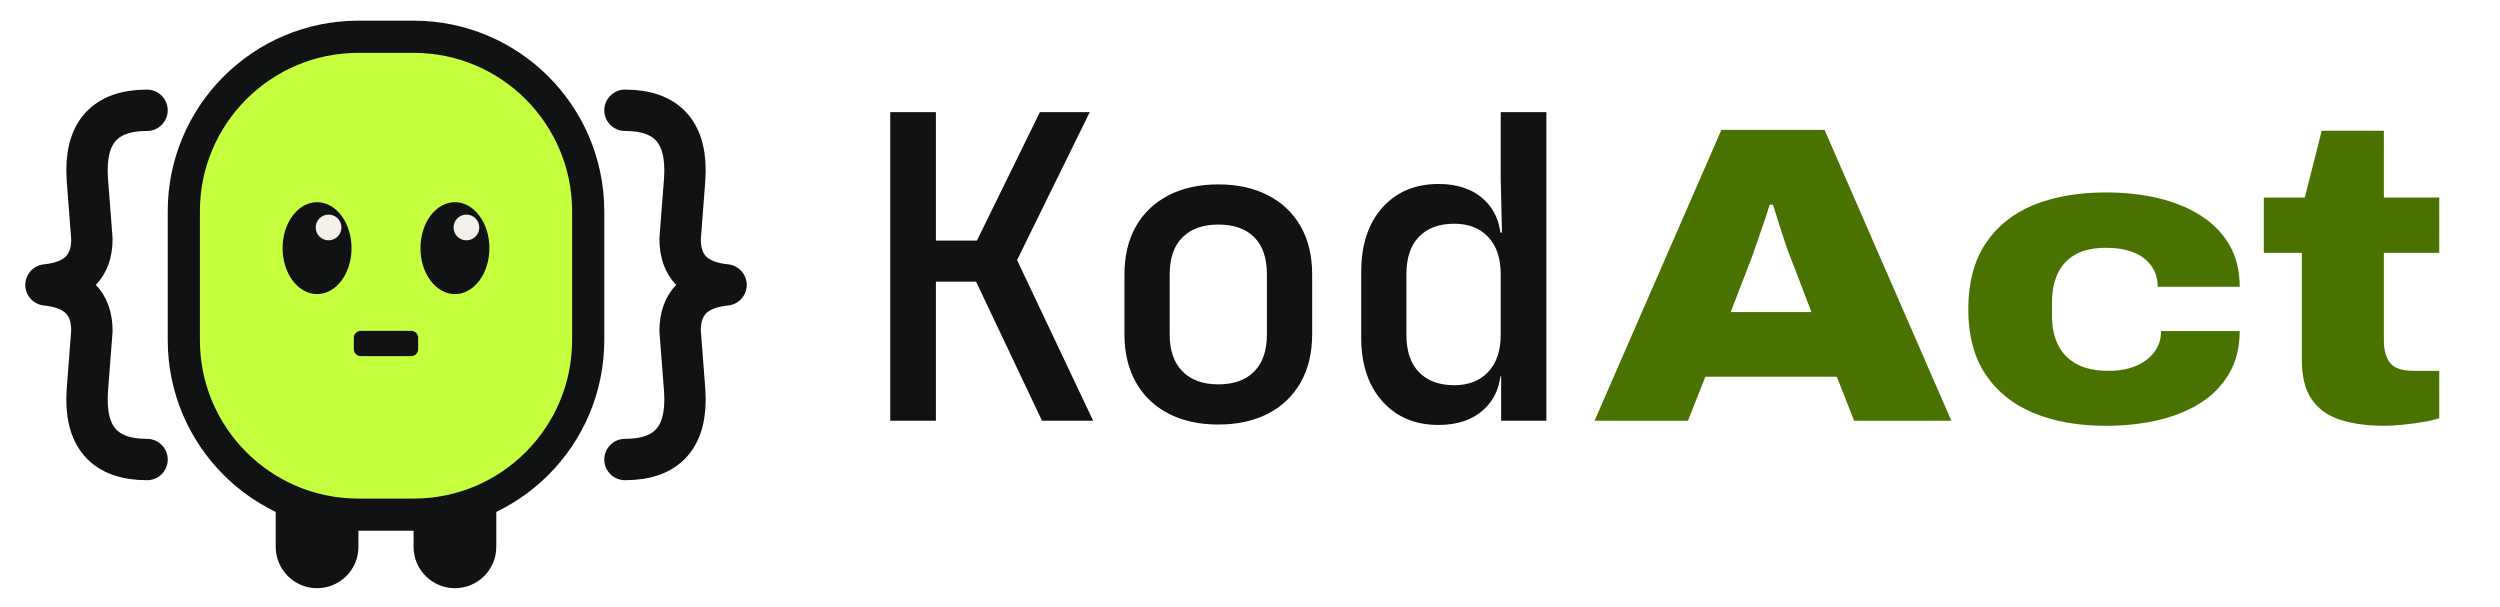
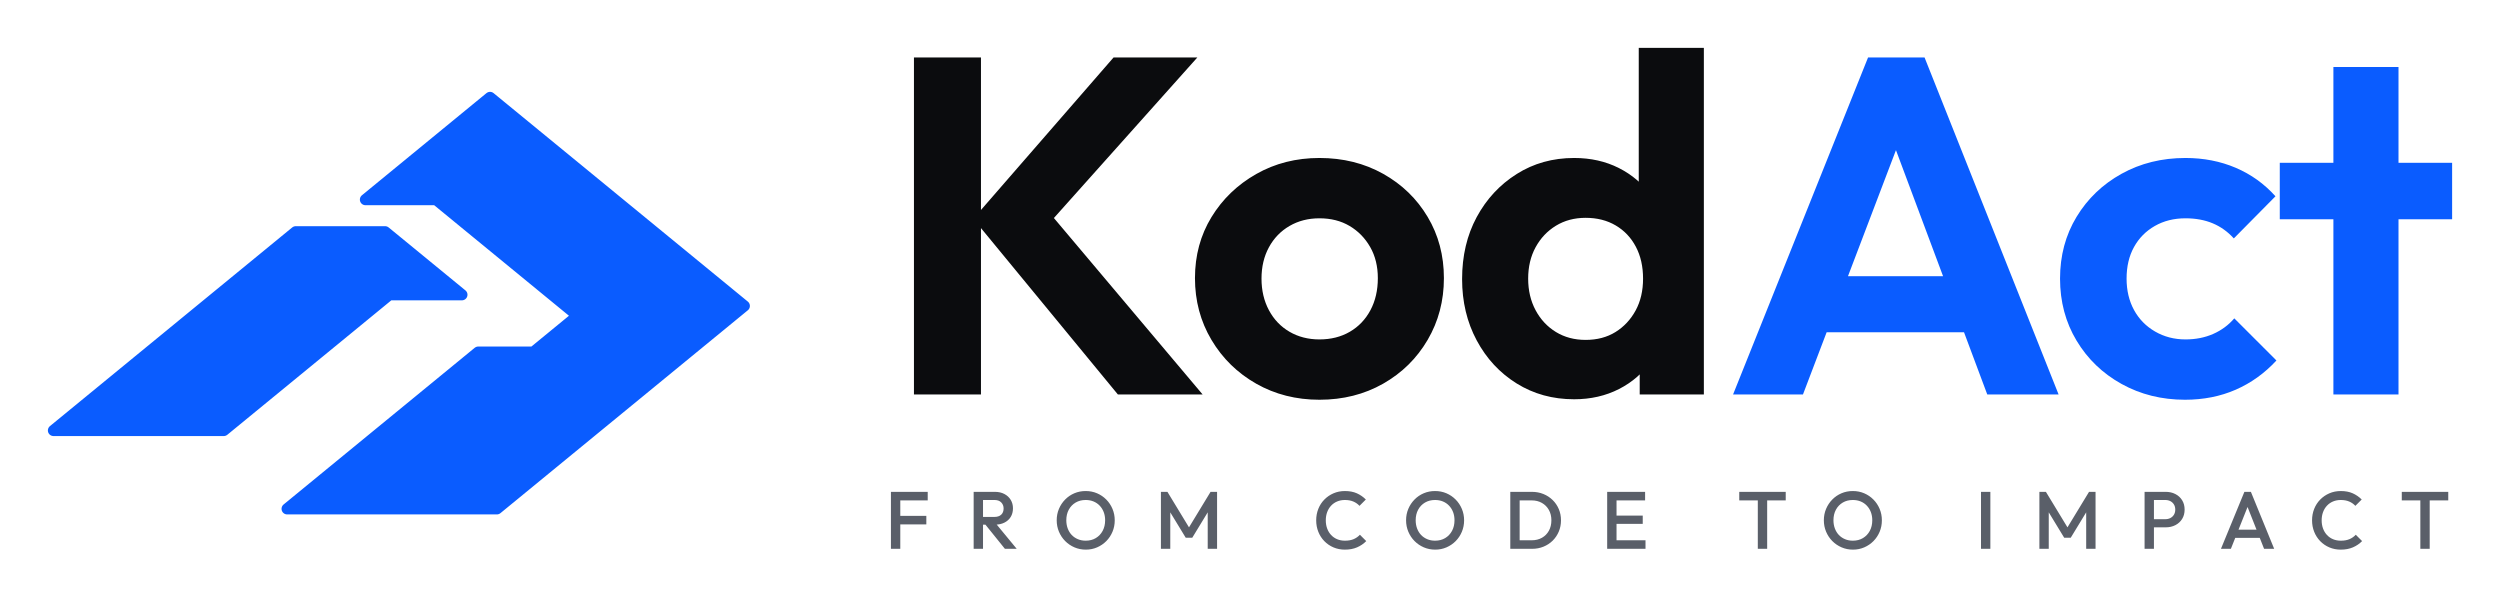
- <svg xmlns="http://www.w3.org/2000/svg" viewBox="16 36 544.036 132" role="img" aria-label="KodAct">
-   <rect fill="#101214" x="76" y="138" width="18" height="26" rx="9" />
-   <rect fill="#101214" x="106" y="138" width="18" height="26" rx="9" />
-   <rect fill="#c6ff3d" stroke="#101214" stroke-width="7" x="56" y="44" width="88" height="104" rx="38" />
-   <ellipse fill="#101214" cx="85" cy="90" rx="7.5" ry="10" />
-   <ellipse fill="#101214" cx="115" cy="90" rx="7.5" ry="10" />
-   <circle fill="#f2f0e9" cx="87.5" cy="85.5" r="2.8" />
-   <circle fill="#f2f0e9" cx="117.5" cy="85.5" r="2.8" />
-   <rect fill="#101214" x="93" y="108" width="14" height="5.5" rx="1.5" />
-   <path fill="none" stroke="#101214" stroke-width="9" stroke-linecap="round" stroke-linejoin="round" d="M48 60Q34 60 35 75L36 88Q36 97 26 98Q36 99 36 108L35 121Q34 136 48 136M152 60Q166 60 165 75L164 88Q164 97 174 98Q164 99 164 108L165 121Q166 136 152 136" />
-   <path fill="#101214" d="M209.728 127.556V60.396H219.664V88.364H228.588L242.296 60.396H253.152L237.328 92.596L253.888 127.556H242.756L228.404 97.288H219.664V127.556Z M281.12 128.384Q274.864 128.384 270.264 125.992Q265.664 123.6 263.18 119.184Q260.696 114.768 260.696 108.788V95.724Q260.696 89.652 263.18 85.282Q265.664 80.912 270.264 78.52Q274.864 76.128 281.12 76.128Q287.376 76.128 291.976 78.52Q296.576 80.912 299.06 85.282Q301.544 89.652 301.544 95.724V108.788Q301.544 114.768 299.06 119.184Q296.576 123.6 291.976 125.992Q287.376 128.384 281.12 128.384ZM281.12 119.644Q286.18 119.644 288.94 116.838Q291.7 114.032 291.7 108.788V95.724Q291.7 90.388 288.94 87.628Q286.18 84.868 281.12 84.868Q276.152 84.868 273.346 87.628Q270.54 90.388 270.54 95.724V108.788Q270.54 114.032 273.346 116.838Q276.152 119.644 281.12 119.644Z M329.052 128.476Q321.416 128.476 316.816 123.324Q312.216 118.172 312.216 109.432V95.172Q312.216 86.34 316.816 81.188Q321.416 76.036 329.052 76.036Q335.308 76.036 338.988 79.486Q342.668 82.936 342.668 88.916L340.552 86.616H342.852L342.576 74.84V60.396H352.512V127.556H342.668V117.896H340.552L342.668 115.596Q342.668 121.576 338.988 125.026Q335.308 128.476 329.052 128.476ZM332.456 119.828Q337.148 119.828 339.862 116.93Q342.576 114.032 342.576 108.88V95.632Q342.576 90.48 339.862 87.582Q337.148 84.684 332.456 84.684Q327.58 84.684 324.82 87.49Q322.06 90.296 322.06 95.632V108.88Q322.06 114.216 324.82 117.022Q327.58 119.828 332.456 119.828Z" />
-   <path fill="#4a7200" d="M363.0 127.556 390.6 64.26H413.048L440.648 127.556H419.488L415.716 117.988H387.104L383.332 127.556ZM392.624 103.912H410.196L405.688 92.136Q405.32 91.308 404.814 89.836Q404.308 88.364 403.756 86.662Q403.204 84.96 402.698 83.304Q402.192 81.648 401.824 80.544H401.088Q400.628 82.2 399.892 84.316Q399.156 86.432 398.42 88.548Q397.684 90.664 397.132 92.228Z M474.32 128.66Q465.212 128.66 458.496 125.854Q451.78 123.048 448.054 117.436Q444.328 111.824 444.328 103.268Q444.328 94.712 448.054 89.054Q451.78 83.396 458.496 80.636Q465.212 77.876 474.32 77.876Q480.392 77.876 485.636 79.118Q490.88 80.36 494.882 82.89Q498.884 85.42 501.138 89.284Q503.392 93.148 503.392 98.392H485.544Q485.544 95.724 484.118 93.792Q482.692 91.86 480.208 90.894Q477.724 89.928 474.32 89.928Q470.18 89.928 467.604 91.4Q465.028 92.872 463.786 95.54Q462.544 98.208 462.544 101.796V104.74Q462.544 108.328 463.832 110.996Q465.12 113.664 467.834 115.182Q470.548 116.7 474.872 116.7Q478.368 116.7 480.898 115.596Q483.428 114.492 484.854 112.56Q486.28 110.628 486.28 108.052H503.392Q503.392 113.296 501.138 117.206Q498.884 121.116 494.928 123.646Q490.972 126.176 485.682 127.418Q480.392 128.66 474.32 128.66Z M534.948 128.66Q529.244 128.66 525.196 127.326Q521.148 125.992 519.032 122.864Q516.916 119.736 516.916 114.308V91.032H508.636V78.98H517.56L521.24 64.444H534.764V78.98H546.816V91.032H534.764V109.984Q534.764 113.204 536.098 114.952Q537.432 116.7 541.296 116.7H546.816V127.004Q545.528 127.464 543.32 127.832Q541.112 128.2 538.858 128.43Q536.604 128.66 534.948 128.66Z" />
+ <svg xmlns="http://www.w3.org/2000/svg" viewBox="-10 -19.185 522.21 124.81" role="img" aria-label="KodAct, from code to impact">
+   <path fill="#0a5cff" stroke="#0a5cff" stroke-width="2.34" stroke-linejoin="round" d="M1.17 70.73L51.78 29.23L70.44 29.23L86.48 42.38L71.32 42.38L36.74 70.73ZM92.36 1.17L145.47 44.72L93.79 87.10L49.98 87.10L89.90 54.37L101.42 54.37L110.69 46.77L81.11 22.51L66.34 22.51Z" />
+   <path fill="#0b0c0e" d="M223.509 63.215 193.309 26.515 222.609 -7.185H240.109L207.409 29.415V23.115L241.209 63.215ZM180.909 63.215V-7.185H194.909V63.215Z M265.609 64.315Q258.309 64.315 252.409 60.965Q246.509 57.615 243.059 51.815Q239.609 46.015 239.609 38.915Q239.609 31.815 243.059 26.165Q246.509 20.515 252.409 17.165Q258.309 13.815 265.609 13.815Q273.009 13.815 278.909 17.115Q284.809 20.415 288.209 26.115Q291.609 31.815 291.609 38.915Q291.609 46.015 288.209 51.815Q284.809 57.615 278.909 60.965Q273.009 64.315 265.609 64.315ZM265.609 51.715Q269.209 51.715 271.959 50.115Q274.709 48.515 276.259 45.615Q277.809 42.715 277.809 38.915Q277.809 35.215 276.209 32.415Q274.609 29.615 271.909 28.015Q269.209 26.415 265.609 26.415Q262.109 26.415 259.359 28.015Q256.609 29.615 255.059 32.465Q253.509 35.315 253.509 39.015Q253.509 42.715 255.059 45.615Q256.609 48.515 259.359 50.115Q262.109 51.715 265.609 51.715Z M318.809 64.215Q312.109 64.215 306.809 60.915Q301.509 57.615 298.459 51.915Q295.409 46.215 295.409 39.115Q295.409 31.815 298.459 26.165Q301.509 20.515 306.809 17.165Q312.109 13.815 318.809 13.815Q324.009 13.815 328.159 15.915Q332.309 18.015 334.859 21.665Q337.409 25.315 337.709 30.015V47.815Q337.409 52.415 334.909 56.165Q332.409 59.915 328.209 62.065Q324.009 64.215 318.809 64.215ZM321.209 51.815Q324.809 51.815 327.459 50.165Q330.109 48.515 331.659 45.665Q333.209 42.815 333.209 39.015Q333.209 35.215 331.709 32.365Q330.209 29.515 327.509 27.915Q324.809 26.315 321.209 26.315Q317.709 26.315 315.009 27.965Q312.309 29.615 310.759 32.465Q309.209 35.315 309.209 39.015Q309.209 42.715 310.759 45.615Q312.309 48.515 315.009 50.165Q317.709 51.815 321.209 51.815ZM345.909 63.215H332.509V50.215L334.609 38.415L332.309 26.715V-9.185H345.909Z" />
+   <path fill="#0a5cff" d="M352.009 63.215 380.209 -7.185H392.009L420.009 63.215H405.109L383.509 5.415H388.609L366.609 63.215ZM367.209 50.215V38.515H405.109V50.215Z M446.409 64.315Q439.109 64.315 433.159 61.015Q427.209 57.715 423.759 51.965Q420.309 46.215 420.309 39.015Q420.309 31.815 423.759 26.115Q427.209 20.415 433.159 17.115Q439.109 13.815 446.509 13.815Q452.209 13.815 457.009 15.865Q461.809 17.915 465.309 21.815L456.609 30.615Q454.709 28.515 452.209 27.465Q449.709 26.415 446.509 26.415Q442.909 26.415 440.109 28.015Q437.309 29.615 435.759 32.415Q434.209 35.215 434.209 39.015Q434.209 42.715 435.759 45.565Q437.309 48.415 440.159 50.065Q443.009 51.715 446.509 51.715Q449.709 51.715 452.309 50.565Q454.909 49.415 456.709 47.315L465.509 56.115Q461.809 60.115 457.009 62.215Q452.209 64.315 446.409 64.315Z M477.409 63.215V-5.185H491.009V63.215ZM466.209 26.615V14.815H502.209V26.615Z" />
+   <path fill="#5a5f69" d="M176.101 95.455V83.555H178.056V95.455ZM177.444 90.355V88.57H183.496V90.355ZM177.444 85.34V83.555H183.785V85.34Z M194.724 90.406V88.791H197.733Q198.634 88.791 199.135 88.324Q199.637 87.856 199.637 87.023Q199.637 86.275 199.144 85.765Q198.651 85.255 197.75 85.255H194.724V83.555H197.835Q198.957 83.555 199.807 84.006Q200.657 84.456 201.124 85.23Q201.592 86.003 201.592 86.989Q201.592 88.026 201.124 88.791Q200.657 89.556 199.807 89.981Q198.957 90.406 197.835 90.406ZM193.381 95.455V83.555H195.336V95.455ZM199.909 95.455 195.744 90.287 197.563 89.624 202.374 95.455Z M216.815 95.625Q215.54 95.625 214.435 95.149Q213.33 94.673 212.497 93.832Q211.664 92.99 211.196 91.877Q210.729 90.763 210.729 89.488Q210.729 88.213 211.196 87.108Q211.664 86.003 212.488 85.162Q213.313 84.32 214.409 83.853Q215.506 83.385 216.781 83.385Q218.056 83.385 219.152 83.853Q220.249 84.32 221.082 85.162Q221.915 86.003 222.382 87.117Q222.85 88.23 222.85 89.505Q222.85 90.78 222.382 91.894Q221.915 93.007 221.09 93.84Q220.266 94.673 219.169 95.149Q218.073 95.625 216.815 95.625ZM216.781 93.755Q217.988 93.755 218.897 93.211Q219.807 92.667 220.325 91.707Q220.844 90.746 220.844 89.488Q220.844 88.553 220.546 87.78Q220.249 87.006 219.705 86.437Q219.161 85.867 218.421 85.561Q217.682 85.255 216.781 85.255Q215.591 85.255 214.681 85.791Q213.772 86.326 213.253 87.278Q212.735 88.23 212.735 89.488Q212.735 90.423 213.032 91.214Q213.33 92.004 213.865 92.565Q214.401 93.126 215.149 93.441Q215.897 93.755 216.781 93.755Z M232.497 95.455V83.555H233.857L238.804 91.698H237.92L242.867 83.555H244.227V95.455H242.272V86.989L242.714 87.108L239.042 93.143H237.682L234.01 87.108L234.452 86.989V95.455Z  M270.932 95.625Q269.64 95.625 268.544 95.158Q267.447 94.69 266.631 93.849Q265.815 93.007 265.373 91.894Q264.931 90.78 264.931 89.505Q264.931 88.23 265.373 87.117Q265.815 86.003 266.631 85.17Q267.447 84.337 268.544 83.861Q269.64 83.385 270.932 83.385Q272.377 83.385 273.431 83.861Q274.485 84.337 275.301 85.153L273.975 86.479Q273.448 85.901 272.692 85.578Q271.935 85.255 270.932 85.255Q270.048 85.255 269.317 85.561Q268.586 85.867 268.051 86.437Q267.515 87.006 267.226 87.788Q266.937 88.57 266.937 89.505Q266.937 90.44 267.226 91.222Q267.515 92.004 268.051 92.574Q268.586 93.143 269.317 93.449Q270.048 93.755 270.932 93.755Q272.02 93.755 272.777 93.424Q273.533 93.092 274.06 92.514L275.386 93.84Q274.57 94.673 273.465 95.149Q272.36 95.625 270.932 95.625Z M289.793 95.625Q288.518 95.625 287.413 95.149Q286.308 94.673 285.475 93.832Q284.642 92.99 284.175 91.877Q283.707 90.763 283.707 89.488Q283.707 88.213 284.175 87.108Q284.642 86.003 285.467 85.162Q286.291 84.32 287.388 83.853Q288.484 83.385 289.759 83.385Q291.034 83.385 292.131 83.853Q293.227 84.32 294.06 85.162Q294.893 86.003 295.361 87.117Q295.828 88.23 295.828 89.505Q295.828 90.78 295.361 91.894Q294.893 93.007 294.069 93.84Q293.244 94.673 292.148 95.149Q291.051 95.625 289.793 95.625ZM289.759 93.755Q290.966 93.755 291.876 93.211Q292.785 92.667 293.304 91.707Q293.822 90.746 293.822 89.488Q293.822 88.553 293.525 87.78Q293.227 87.006 292.683 86.437Q292.139 85.867 291.4 85.561Q290.66 85.255 289.759 85.255Q288.569 85.255 287.66 85.791Q286.75 86.326 286.232 87.278Q285.713 88.23 285.713 89.488Q285.713 90.423 286.011 91.214Q286.308 92.004 286.844 92.565Q287.379 93.126 288.127 93.441Q288.875 93.755 289.759 93.755Z M306.818 95.455V93.67H309.946Q311.17 93.67 312.096 93.143Q313.023 92.616 313.541 91.673Q314.06 90.729 314.06 89.488Q314.06 88.264 313.533 87.329Q313.006 86.394 312.079 85.867Q311.153 85.34 309.946 85.34H306.818V83.555H309.997Q311.289 83.555 312.394 84.006Q313.499 84.456 314.323 85.264Q315.148 86.071 315.607 87.151Q316.066 88.23 316.066 89.505Q316.066 90.763 315.607 91.851Q315.148 92.939 314.332 93.747Q313.516 94.554 312.411 95.005Q311.306 95.455 310.031 95.455ZM305.475 95.455V83.555H307.43V95.455Z M325.713 95.455V83.555H327.668V95.455ZM327.056 95.455V93.67H333.72V95.455ZM327.056 90.236V88.519H333.142V90.236ZM327.056 85.34V83.555H333.635V85.34Z  M357.178 95.455V83.895H359.133V95.455ZM353.302 85.34V83.555H363.009V85.34Z M377.059 95.625Q375.784 95.625 374.679 95.149Q373.574 94.673 372.741 93.832Q371.908 92.99 371.441 91.877Q370.973 90.763 370.973 89.488Q370.973 88.213 371.441 87.108Q371.908 86.003 372.733 85.162Q373.557 84.32 374.654 83.853Q375.75 83.385 377.025 83.385Q378.3 83.385 379.397 83.853Q380.493 84.32 381.326 85.162Q382.159 86.003 382.627 87.117Q383.094 88.23 383.094 89.505Q383.094 90.78 382.627 91.894Q382.159 93.007 381.335 93.84Q380.51 94.673 379.414 95.149Q378.317 95.625 377.059 95.625ZM377.025 93.755Q378.232 93.755 379.142 93.211Q380.051 92.667 380.57 91.707Q381.088 90.746 381.088 89.488Q381.088 88.553 380.791 87.78Q380.493 87.006 379.949 86.437Q379.405 85.867 378.666 85.561Q377.926 85.255 377.025 85.255Q375.835 85.255 374.926 85.791Q374.016 86.326 373.498 87.278Q372.979 88.23 372.979 89.488Q372.979 90.423 373.277 91.214Q373.574 92.004 374.11 92.565Q374.645 93.126 375.393 93.441Q376.141 93.755 377.025 93.755Z  M403.799 95.455V83.555H405.754V95.455Z M415.996 95.455V83.555H417.356L422.303 91.698H421.419L426.366 83.555H427.726V95.455H425.771V86.989L426.213 87.108L422.541 93.143H421.181L417.509 87.108L417.951 86.989V95.455Z M439.311 90.967V89.267H442.286Q442.898 89.267 443.365 89.021Q443.833 88.774 444.105 88.324Q444.377 87.873 444.377 87.261Q444.377 86.649 444.105 86.199Q443.833 85.748 443.365 85.502Q442.898 85.255 442.286 85.255H439.311V83.555H442.388Q443.51 83.555 444.402 84.014Q445.295 84.473 445.813 85.306Q446.332 86.139 446.332 87.261Q446.332 88.383 445.813 89.216Q445.295 90.049 444.402 90.508Q443.51 90.967 442.388 90.967ZM437.968 95.455V83.555H439.923V95.455Z M453.921 95.455 458.817 83.555H460.177L465.039 95.455H462.931L459.123 85.816H459.837L455.995 95.455ZM456.335 93.16V91.46H462.642V93.16Z M478.953 95.625Q477.661 95.625 476.565 95.158Q475.468 94.69 474.652 93.849Q473.836 93.007 473.394 91.894Q472.952 90.78 472.952 89.505Q472.952 88.23 473.394 87.117Q473.836 86.003 474.652 85.17Q475.468 84.337 476.565 83.861Q477.661 83.385 478.953 83.385Q480.398 83.385 481.452 83.861Q482.506 84.337 483.322 85.153L481.996 86.479Q481.469 85.901 480.713 85.578Q479.956 85.255 478.953 85.255Q478.069 85.255 477.338 85.561Q476.607 85.867 476.072 86.437Q475.536 87.006 475.247 87.788Q474.958 88.57 474.958 89.505Q474.958 90.44 475.247 91.222Q475.536 92.004 476.072 92.574Q476.607 93.143 477.338 93.449Q478.069 93.755 478.953 93.755Q480.041 93.755 480.798 93.424Q481.554 93.092 482.081 92.514L483.407 93.84Q482.591 94.673 481.486 95.149Q480.381 95.625 478.953 95.625Z M495.57 95.455V83.895H497.525V95.455ZM491.694 85.34V83.555H501.401V85.34Z" />
</svg>
